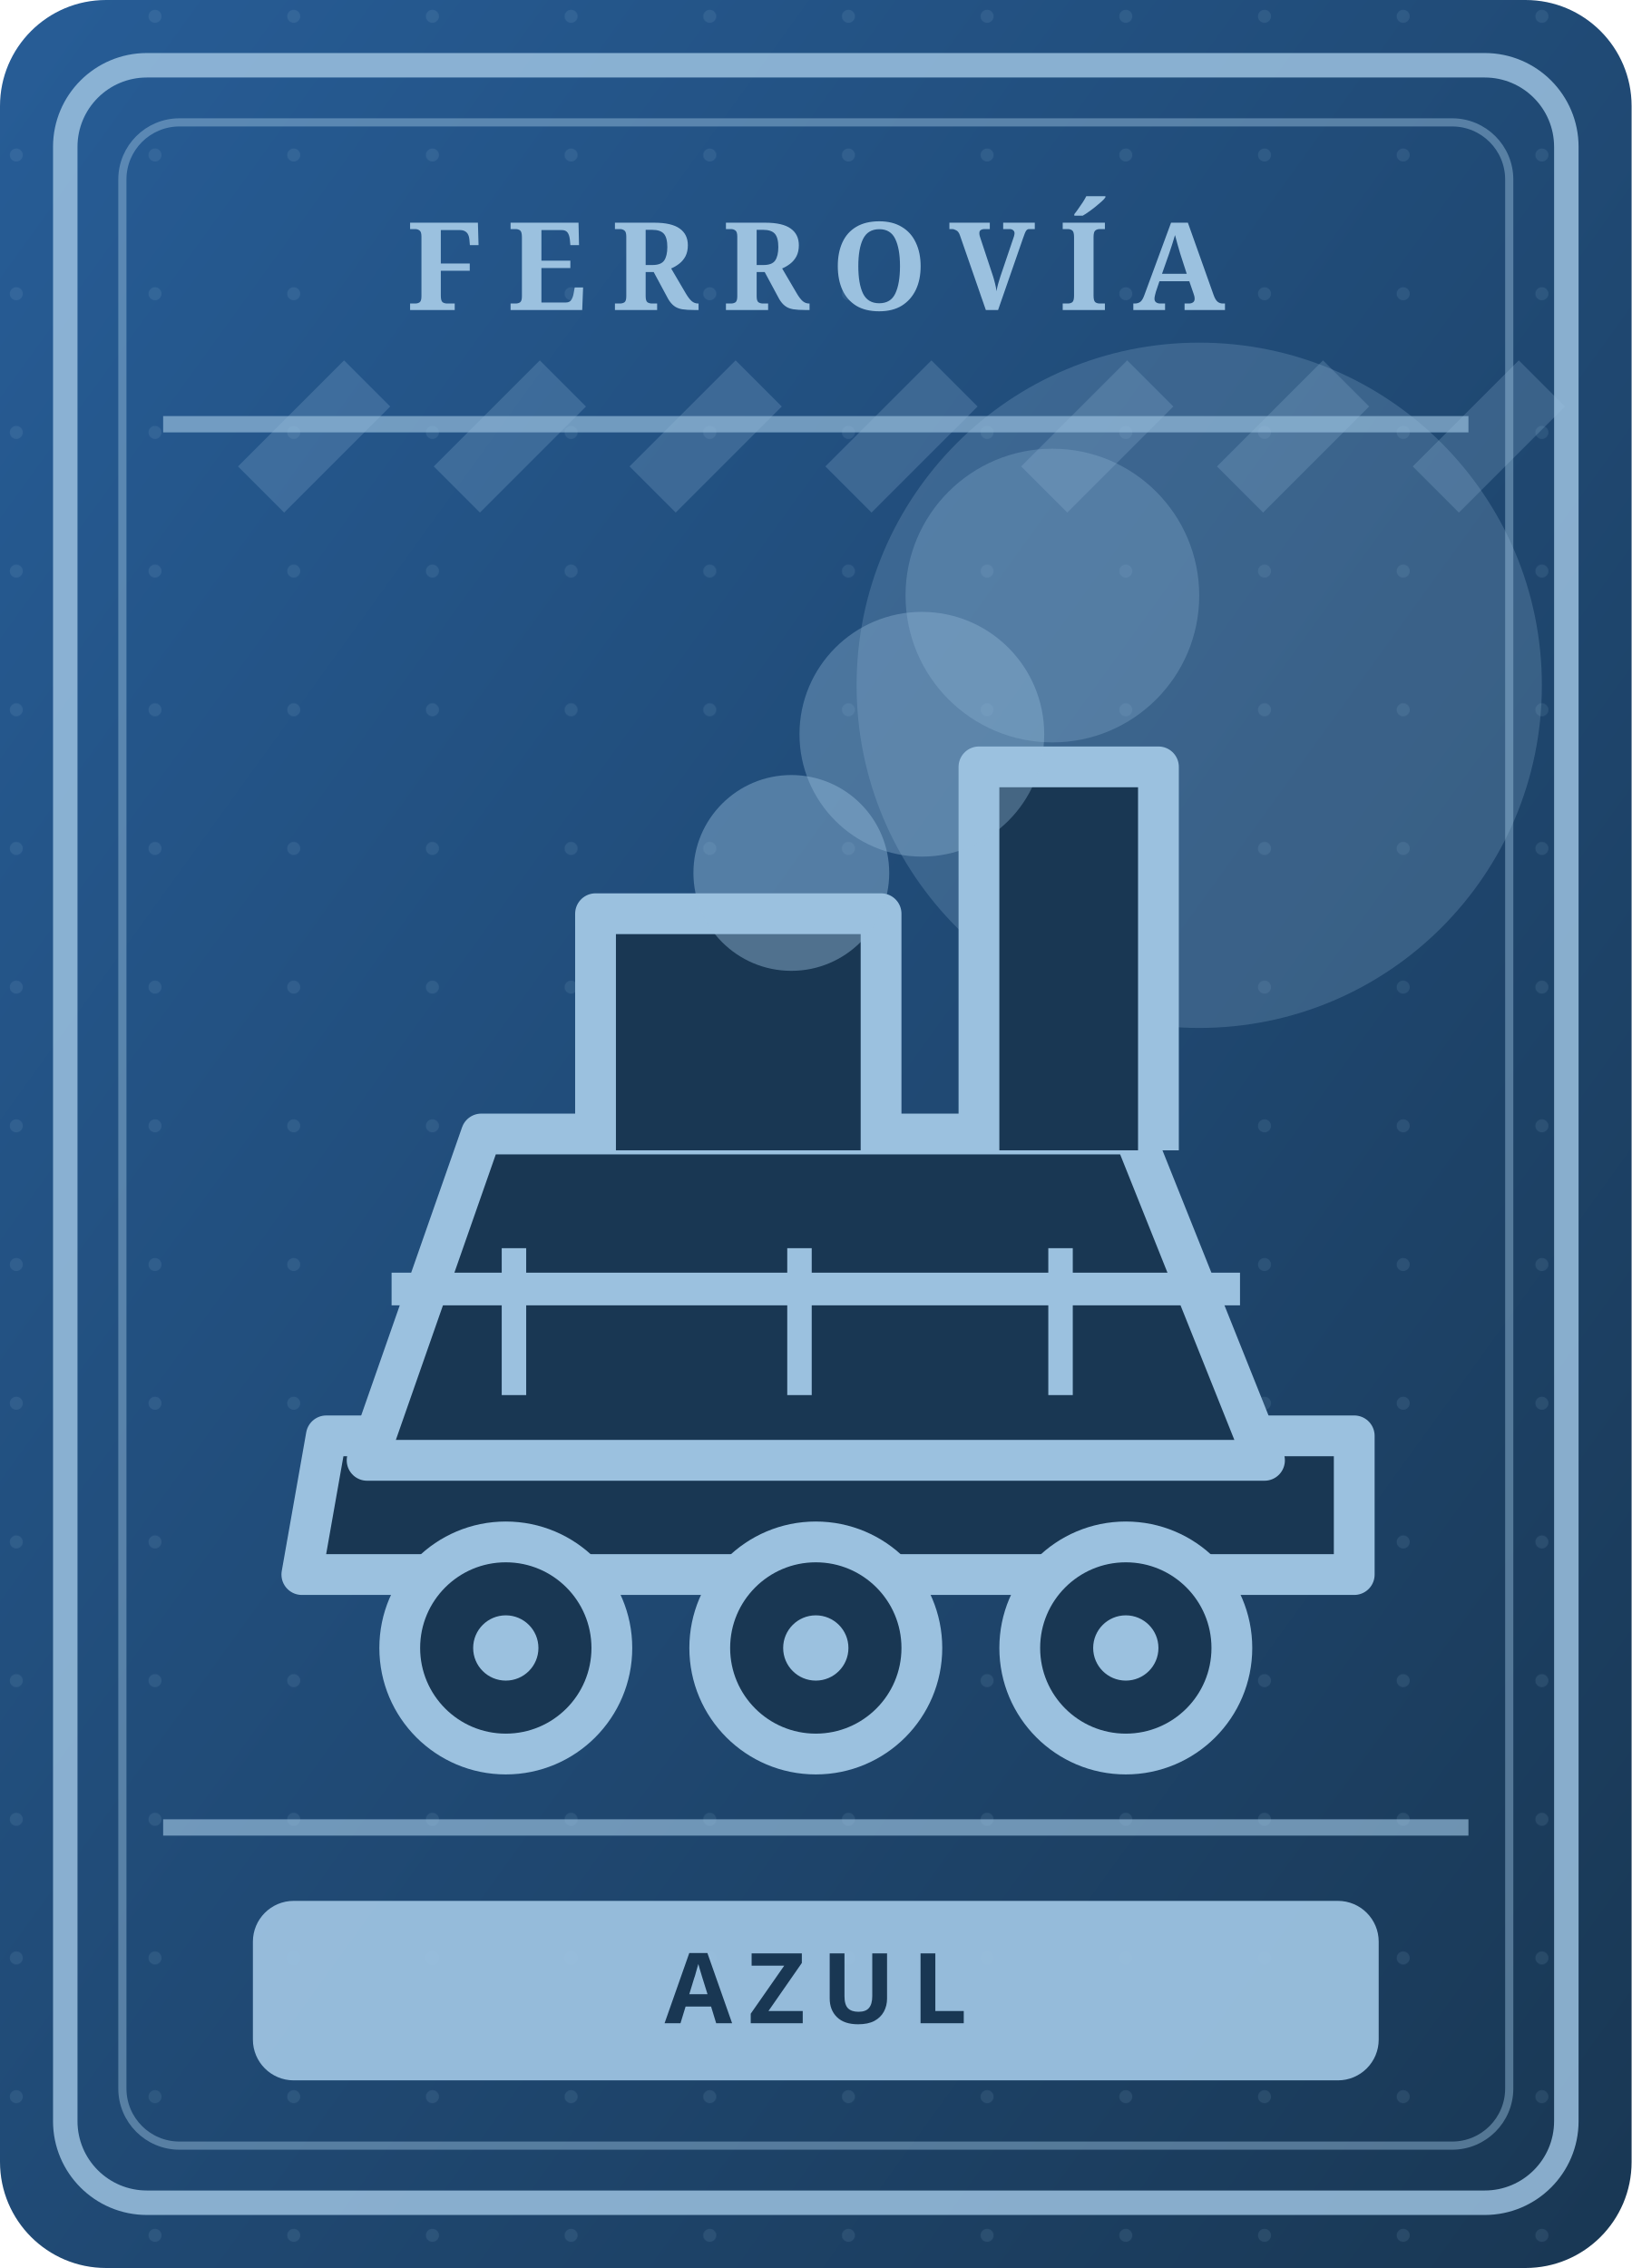
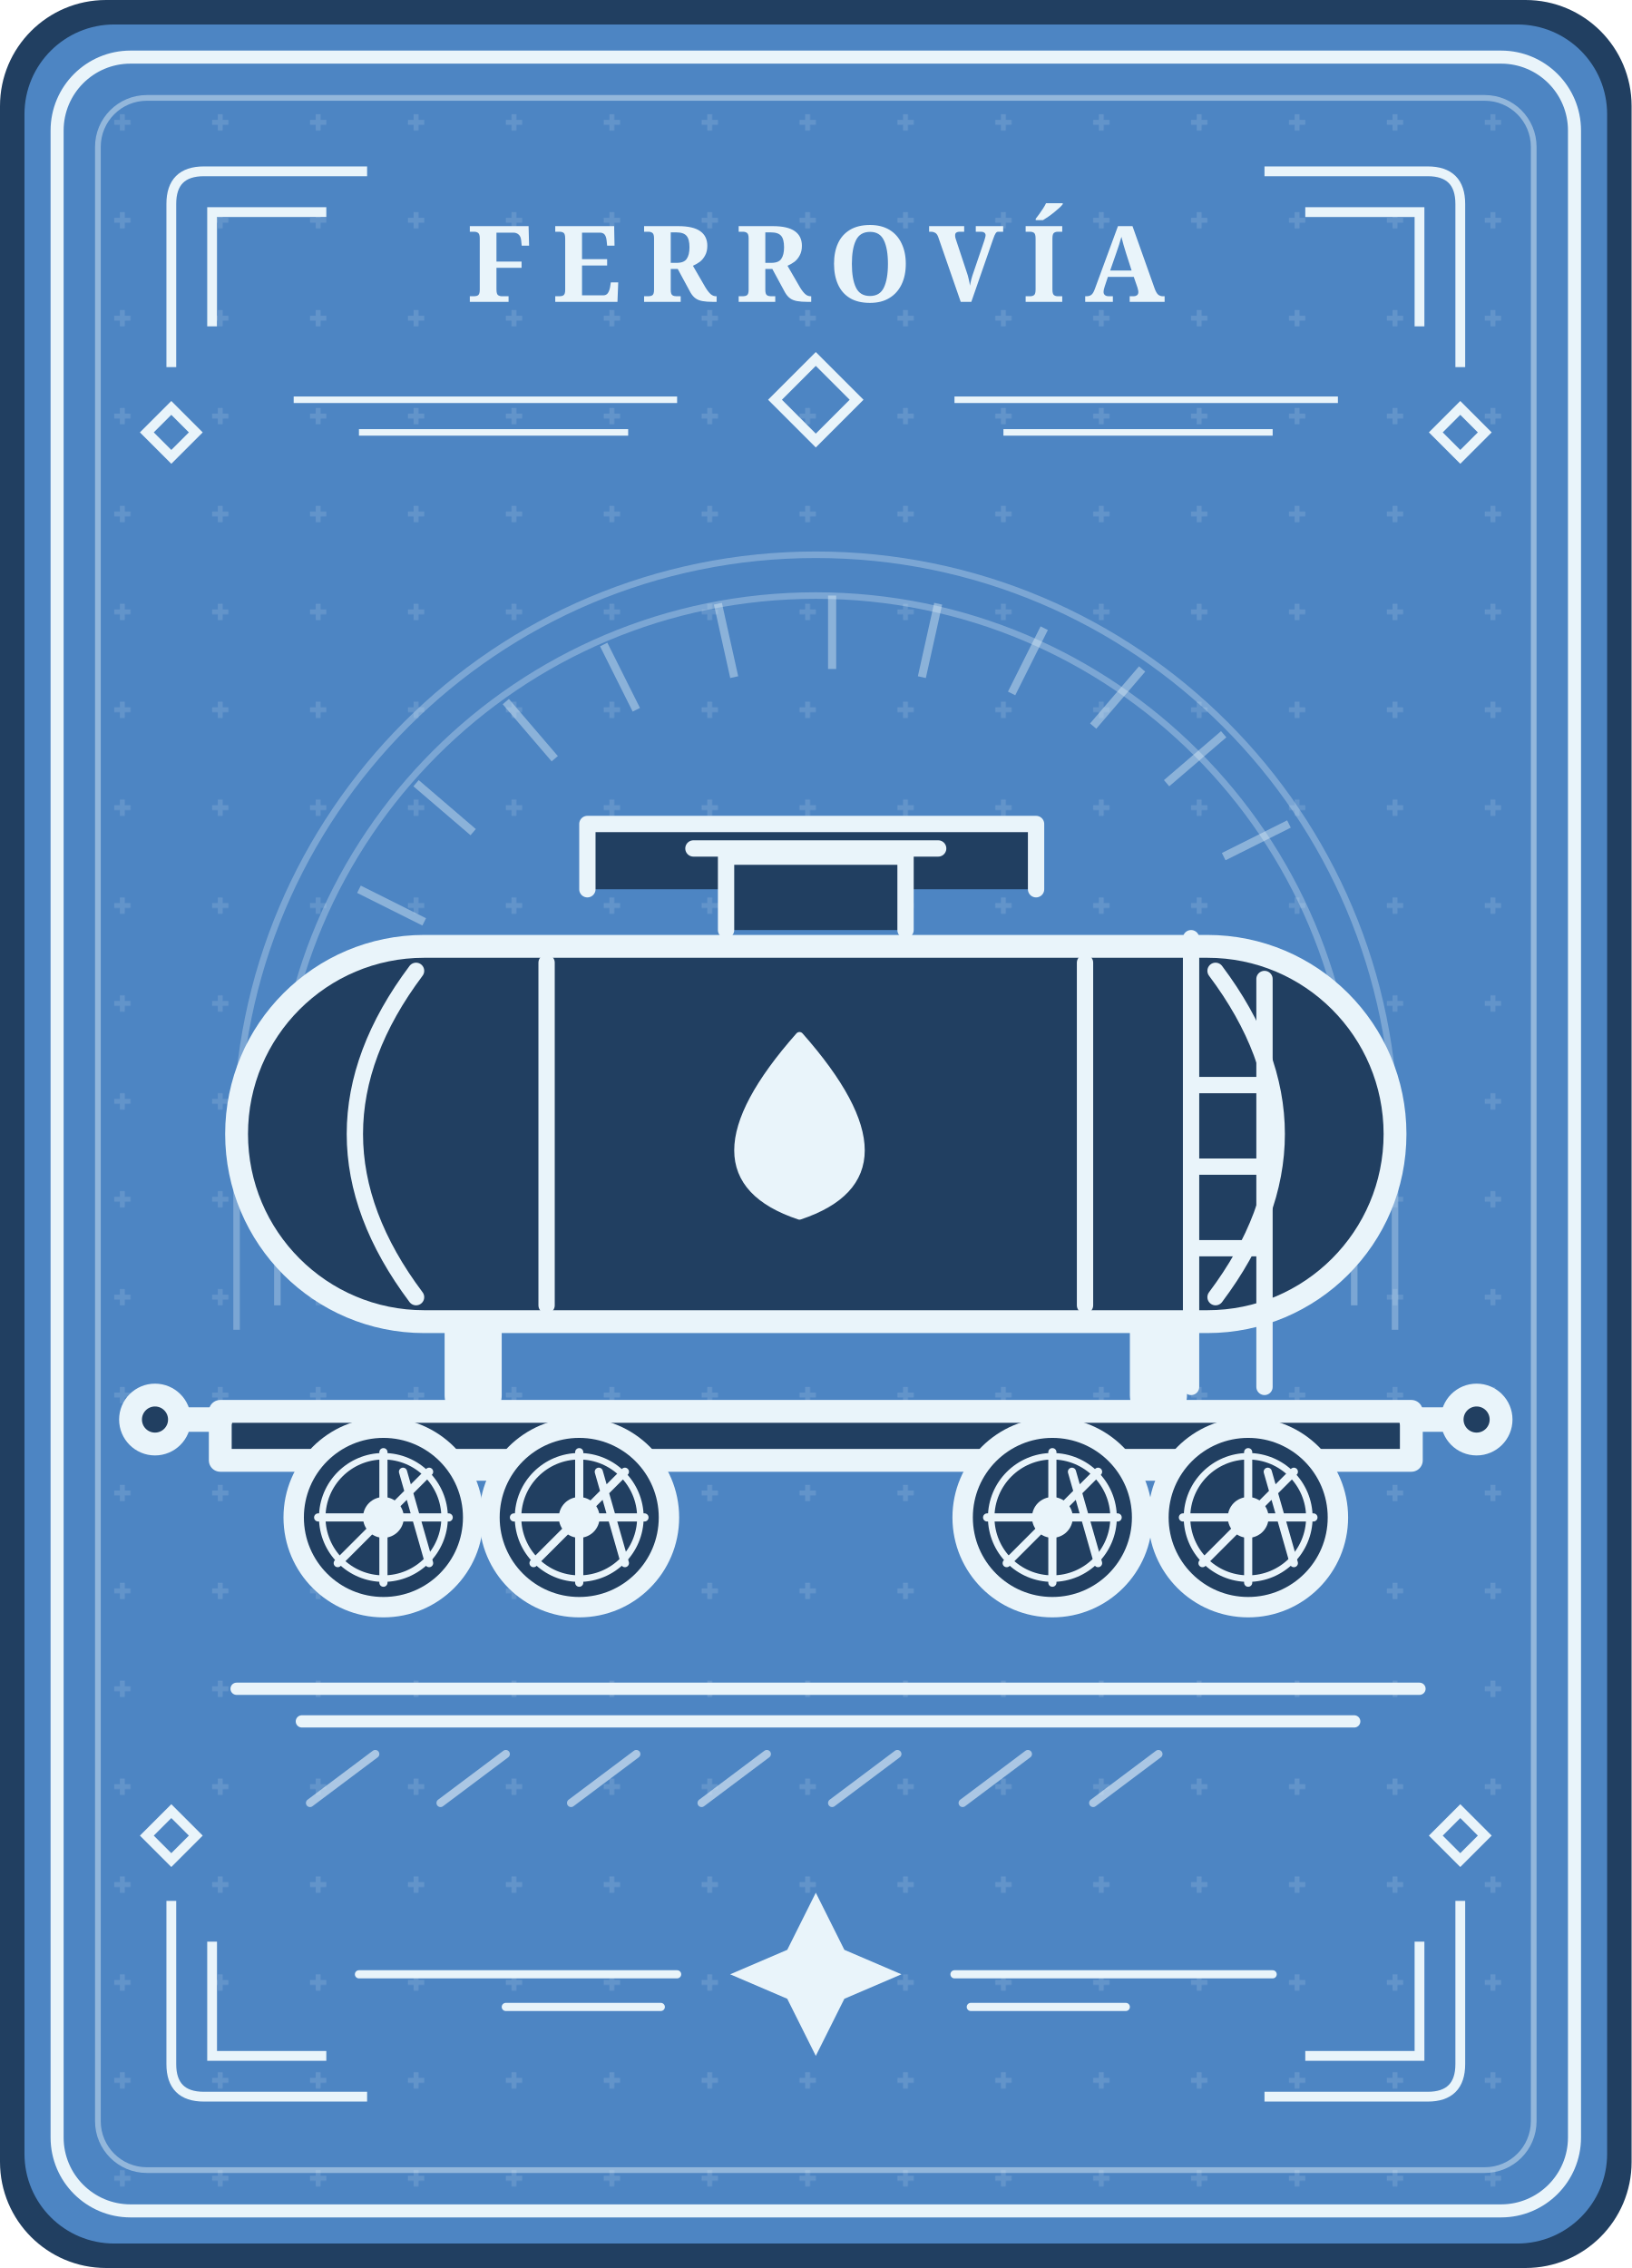
<svg xmlns="http://www.w3.org/2000/svg" viewBox="0 0 200 278" role="img" aria-label="Carta ferroviaria AZUL">
  <defs>
-     <linearGradient id="bg" x1="0" y1="0" x2="1" y2="1">
-       <stop stop-color="#275d97" />
-       <stop offset="1" stop-color="#193753" />
-     </linearGradient>
-     <pattern id="grain" width="17" height="17" patternUnits="userSpaceOnUse">
-       <circle cx="2" cy="2" r=".8" fill="#9bc1df" opacity=".12" />
+     <pattern id="engraved-paper" width="12" height="12" patternUnits="userSpaceOnUse">
+       <path d="M2 3h2M3 2v2" fill="none" stroke="#e9f4fa" stroke-width=".6" opacity=".14" />
    </pattern>
+     <path id="corner" d="M21 45V25q0-4 4-4h20M26 40V26h14M18 53l3-3 3 3-3 3Z" />
  </defs>
-   <rect width="200" height="278" rx="13" fill="url(#bg)" />
-   <rect width="200" height="278" rx="13" fill="url(#grain)" />
-   <rect x="8" y="8" width="184" height="262" rx="10" fill="none" stroke="#9bc1df" stroke-width="3" opacity=".85" />
-   <rect x="15" y="15" width="170" height="248" rx="7" fill="none" stroke="#9bc1df" stroke-opacity=".45" />
-   <path d="M20 52H180M20 224H180" stroke="#9bc1df" stroke-width="2" opacity=".65" />
-   <path d="M32 60 l13 -13" stroke="#9bc1df" stroke-opacity=".22" stroke-width="8" />
-   <path d="M56 60 l13 -13" stroke="#9bc1df" stroke-opacity=".22" stroke-width="8" />
-   <path d="M80 60 l13 -13" stroke="#9bc1df" stroke-opacity=".22" stroke-width="8" />
-   <path d="M104 60 l13 -13" stroke="#9bc1df" stroke-opacity=".22" stroke-width="8" />
-   <path d="M128 60 l13 -13" stroke="#9bc1df" stroke-opacity=".22" stroke-width="8" />
-   <path d="M152 60 l13 -13" stroke="#9bc1df" stroke-opacity=".22" stroke-width="8" />
-   <path d="M176 60 l13 -13" stroke="#9bc1df" stroke-opacity=".22" stroke-width="8" />
-   <circle cx="147" cy="84" r="42" fill="#9bc1df" opacity=".22" />
-   <g stroke="#9bc1df" stroke-linejoin="round" stroke-width="5" fill="#193753">
-     <path d="M40 176 H166 v17 H37 Z" />
-     <path d="M59 139 h80 l16 40 H45 Z" />
-     <path d="M73 141 v-29 h35 v29" />
-     <path d="M120 141 v-47 h22 v47" />
-     <path d="M48 158 H152" stroke-width="4" />
-     <path d="M63 153 v18 M98 153 v18 M130 153 v18" stroke-width="3" />
+   <rect width="200" height="278" rx="13" fill="#213f61" />
+   <rect id="suit-field" x="3" y="3" width="194" height="272" rx="11" fill="#4d85c3" />
+   <rect x="7" y="7" width="186" height="264" rx="9" fill="url(#engraved-paper)" stroke="#e9f4fa" stroke-width="1.6" />
+   <rect x="12" y="12" width="176" height="254" rx="6" fill="none" stroke="#e9f4fa" stroke-opacity=".45" stroke-width=".7" />
+   <g fill="none" stroke="#e9f4fa" stroke-width="1.2">
+     <use href="#corner" />
+     <use href="#corner" transform="translate(200 0) scale(-1 1)" />
+     <use href="#corner" transform="translate(0 278) scale(1 -1)" />
+     <use href="#corner" transform="translate(200 278) scale(-1 -1)" />
  </g>
-   <circle cx="62" cy="202" r="13" fill="#193753" stroke="#9bc1df" stroke-width="5" />
-   <circle cx="62" cy="202" r="4" fill="#9bc1df" />
-   <circle cx="100" cy="202" r="13" fill="#193753" stroke="#9bc1df" stroke-width="5" />
-   <circle cx="100" cy="202" r="4" fill="#9bc1df" />
-   <circle cx="138" cy="202" r="13" fill="#193753" stroke="#9bc1df" stroke-width="5" />
-   <circle cx="138" cy="202" r="4" fill="#9bc1df" />
-   <circle cx="97" cy="107" r="12" fill="#9bc1df" opacity="0.42" />
-   <circle cx="113" cy="90" r="15" fill="#9bc1df" opacity="0.34" />
-   <circle cx="129" cy="73" r="18" fill="#9bc1df" opacity="0.26" />
-   <rect x="31" y="233" width="138" height="22" rx="5" fill="#9bc1df" opacity=".95" />
-   <text x="100" y="248" text-anchor="middle" font-family="system-ui,sans-serif" font-weight="900" font-size="12" letter-spacing="2" fill="#193753">AZUL</text>
-   <text x="100" y="38" text-anchor="middle" font-family="Georgia,serif" font-size="15" font-weight="bold" letter-spacing="3" fill="#9bc1df">FERROVÍA</text>
+   <text x="100" y="37" text-anchor="middle" font-family="Georgia,serif" font-weight="bold" font-size="13" letter-spacing="2.4" fill="#e9f4fa">FERROVÍA</text>
+   <g fill="none" stroke="#e9f4fa">
+     <path d="M36 49H83m34 0h47M44 53H77m46 0h33" stroke-width=".8" />
+     <path d="M100 44l5 5-5 5-5-5Z" stroke-width="1.2" />
+     <path d="M29 163V139a71 71 0 0 1 142 0v24M34 160V139a66 66 0 0 1 132 0v21" opacity=".3" stroke-width=".8" />
+     <path d="M44 109l8 4m-1-17 7 6m4-16 6 7m6-14 4 8m10-13 2 9m12-10v9m13-8-2 9m15-6-4 8m16-3-6 7m16 1-7 6m15 5-8 4" opacity=".4" stroke-width="1" />
+   </g>
+   <g id="wagon-blue" data-cargo="combustible" stroke-linejoin="round" stroke-linecap="round">
+     <g fill="#213f61" stroke="#e9f4fa" stroke-width="2.8">
+       <path d="M58 158v13m84-13v13" stroke-width="7" />
+       <rect x="29" y="116" width="142" height="46" rx="23" />
+       <path d="M51 119q-15 20 0 40m98-40q15 20 0 40M67 118v42m66-42v42" stroke-width="2" />
+       <path d="M89 114v-9h22v9M85 104h30M72 109v-8h55v8M146 115v55m9-50v50m-9-37h9m-9 10h9m-9 10h9" stroke-width="2" />
+       <path d="M98 127q-15 17 0 22 15-5 0-22Z" fill="#e9f4fa" stroke-width="1" />
+       <path d="M27 173H173v6H27Z" />
+       <path d="M21 174H27m146 0h6M42 180H77m46 0h35" stroke-width="3" />
+       <circle cx="19" cy="174" r="3" />
+       <circle cx="181" cy="174" r="3" />
+     </g>
+     <g transform="translate(47 186)">
+       <circle r="11" fill="#213f61" stroke="#e9f4fa" stroke-width="2.5" />
+       <circle r="7.5" fill="none" stroke="#e9f4fa" stroke-width=".8" />
+       <path d="M0-8V8M-8 0H8m-5.6-5.6L5.6 5.6m-11.2 0L5.6-5.6" stroke="#e9f4fa" stroke-width="1" />
+       <circle r="2.5" fill="#e9f4fa" />
+     </g>
+     <g transform="translate(71 186)">
+       <circle r="11" fill="#213f61" stroke="#e9f4fa" stroke-width="2.5" />
+       <circle r="7.5" fill="none" stroke="#e9f4fa" stroke-width=".8" />
+       <path d="M0-8V8M-8 0H8m-5.6-5.6L5.6 5.6m-11.2 0L5.6-5.6" stroke="#e9f4fa" stroke-width="1" />
+       <circle r="2.5" fill="#e9f4fa" />
+     </g>
+     <g transform="translate(129 186)">
+       <circle r="11" fill="#213f61" stroke="#e9f4fa" stroke-width="2.5" />
+       <circle r="7.5" fill="none" stroke="#e9f4fa" stroke-width=".8" />
+       <path d="M0-8V8M-8 0H8m-5.6-5.6L5.6 5.6m-11.2 0L5.6-5.6" stroke="#e9f4fa" stroke-width="1" />
+       <circle r="2.5" fill="#e9f4fa" />
+     </g>
+     <g transform="translate(153 186)">
+       <circle r="11" fill="#213f61" stroke="#e9f4fa" stroke-width="2.5" />
+       <circle r="7.5" fill="none" stroke="#e9f4fa" stroke-width=".8" />
+       <path d="M0-8V8M-8 0H8m-5.6-5.6L5.6 5.6m-11.2 0L5.6-5.6" stroke="#e9f4fa" stroke-width="1" />
+       <circle r="2.5" fill="#e9f4fa" />
+     </g>
+   </g>
+   <g id="rail-ornament" fill="none" stroke="#e9f4fa" stroke-linecap="round">
+     <path d="M29 207H174m-137 4h129" stroke-width="1.5" />
+     <path d="M46 215l-8 6m24-6-8 6m24-6-8 6m24-6-8 6m24-6-8 6m24-6-8 6m24-6-8 6" stroke-width="1" opacity=".6" />
+     <path d="M44 242H83m34 0h39M62 246H81m38 0h19" stroke-width="1" />
+     <path d="M100 232l3.5 7 7 3-7 3-3.5 7-3.5-7-7-3 7-3Z" fill="#e9f4fa" stroke="none" />
+   </g>
</svg>
